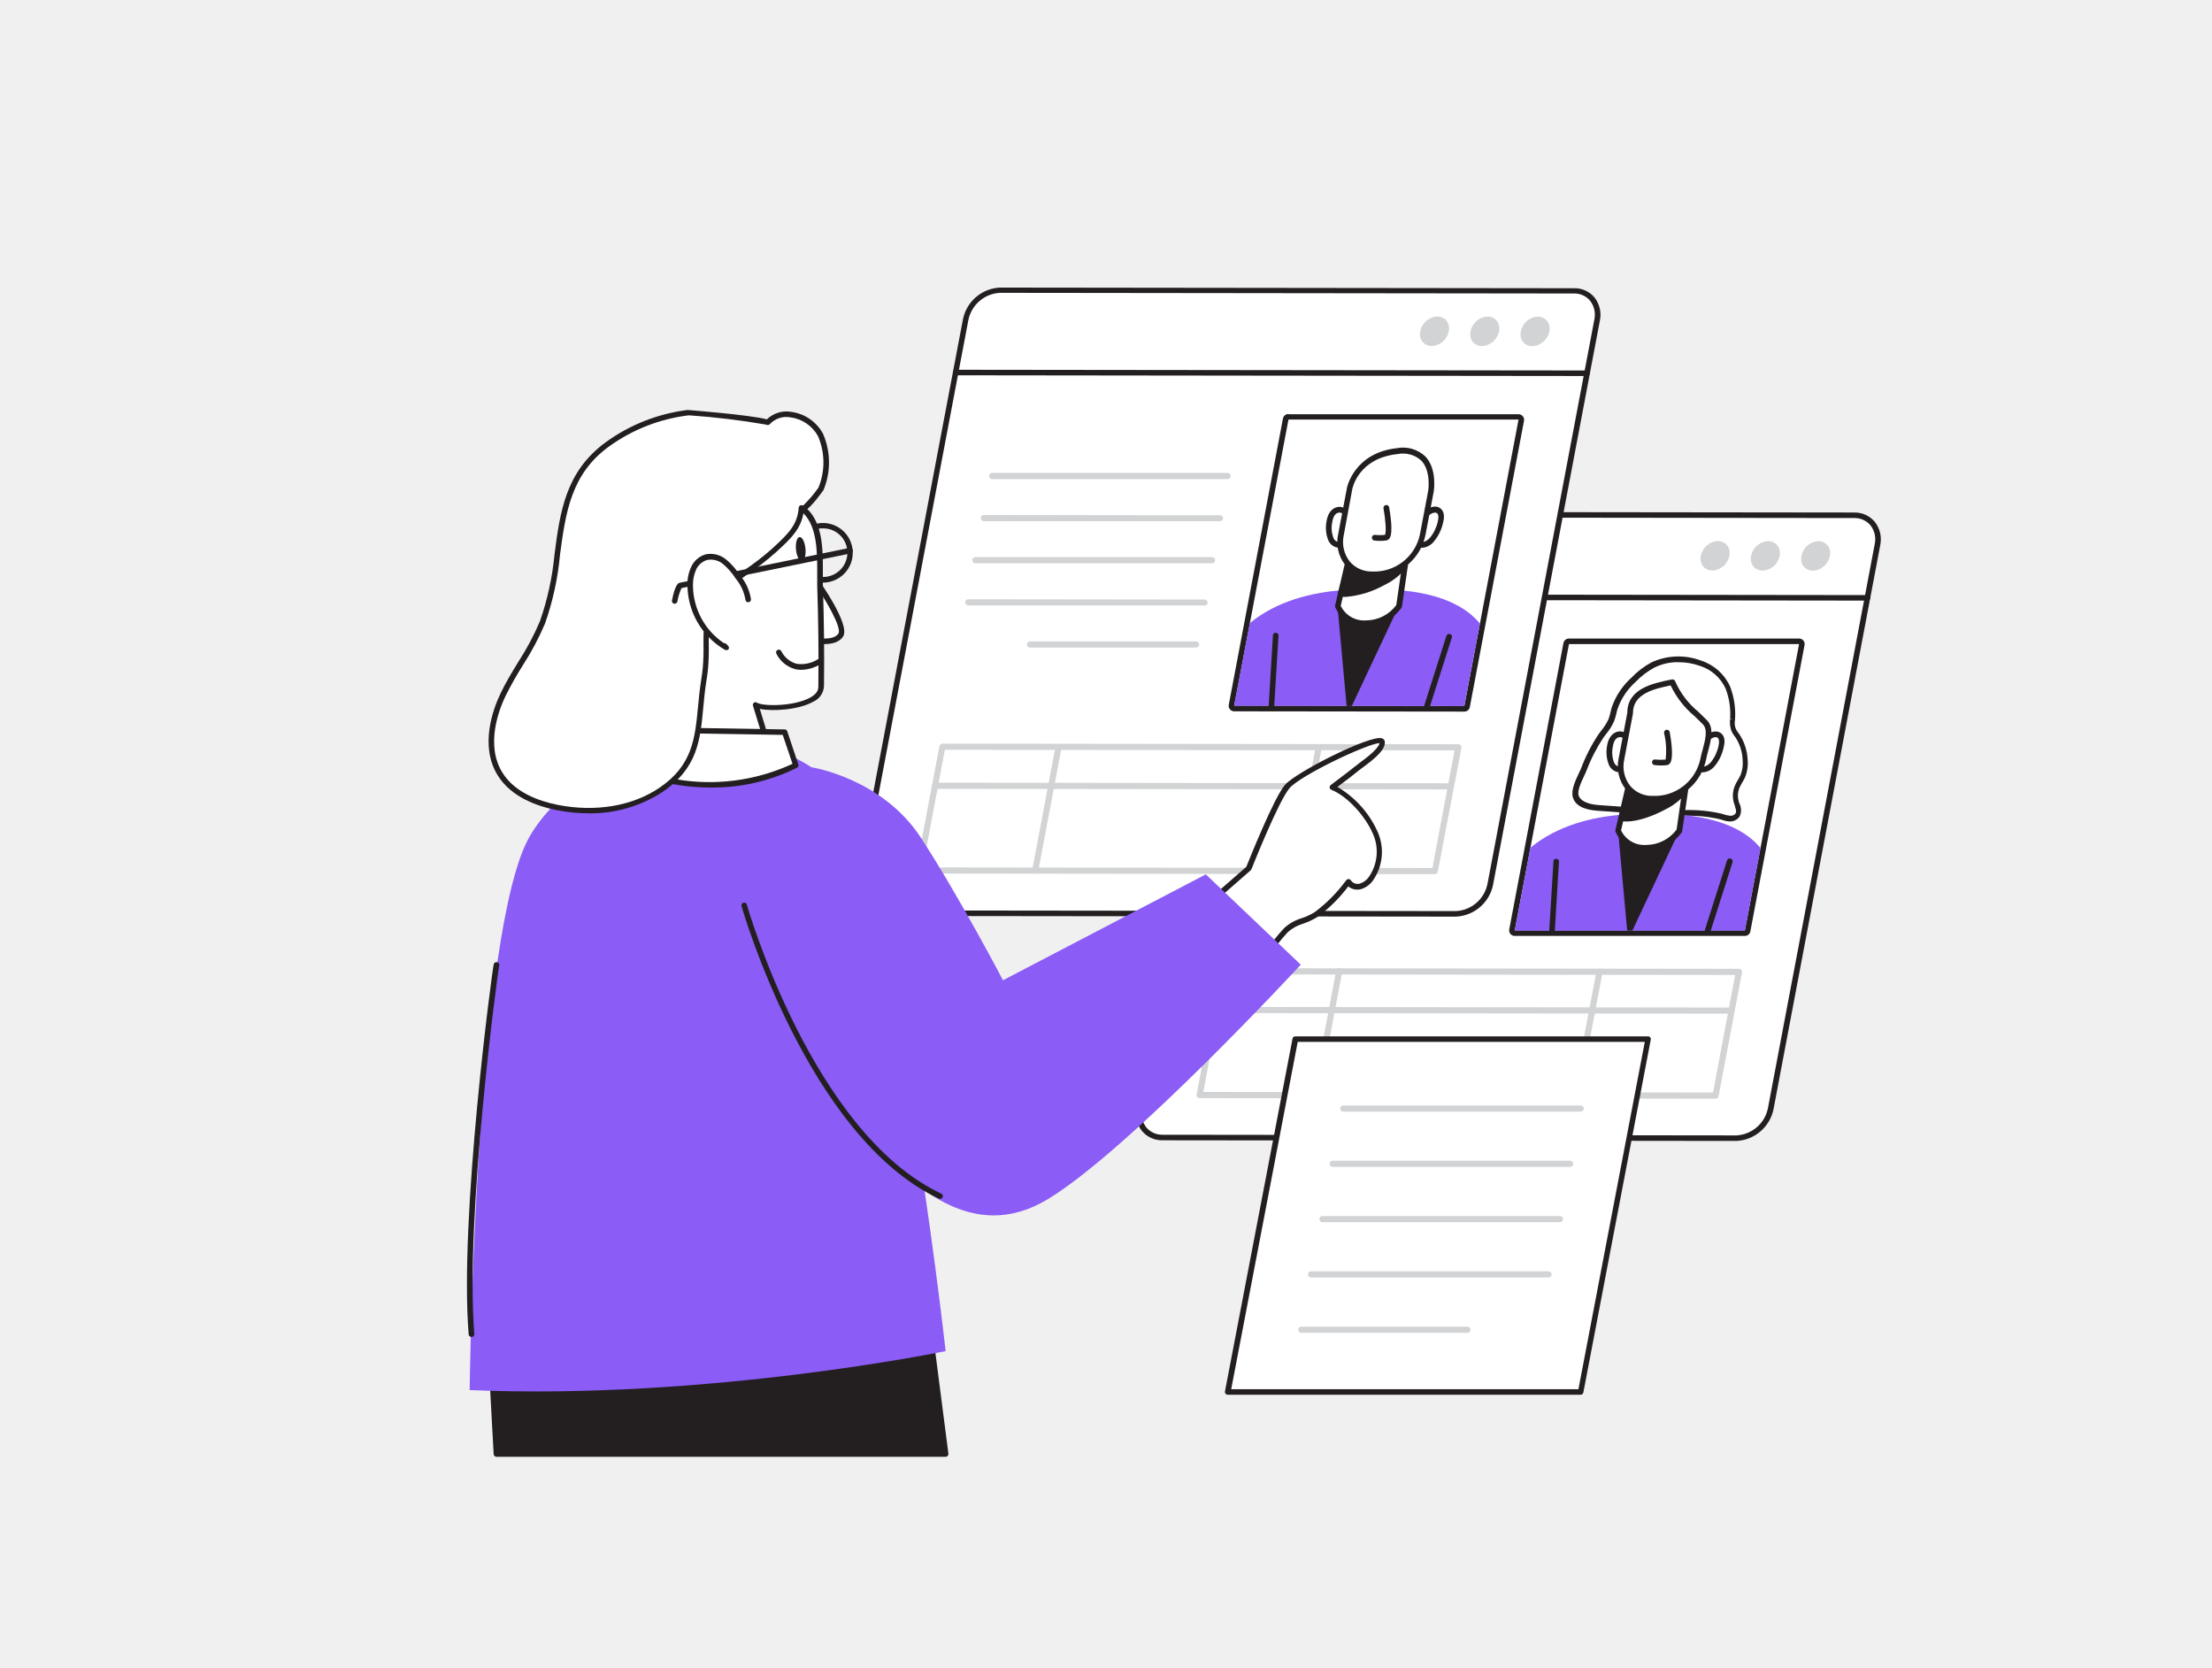
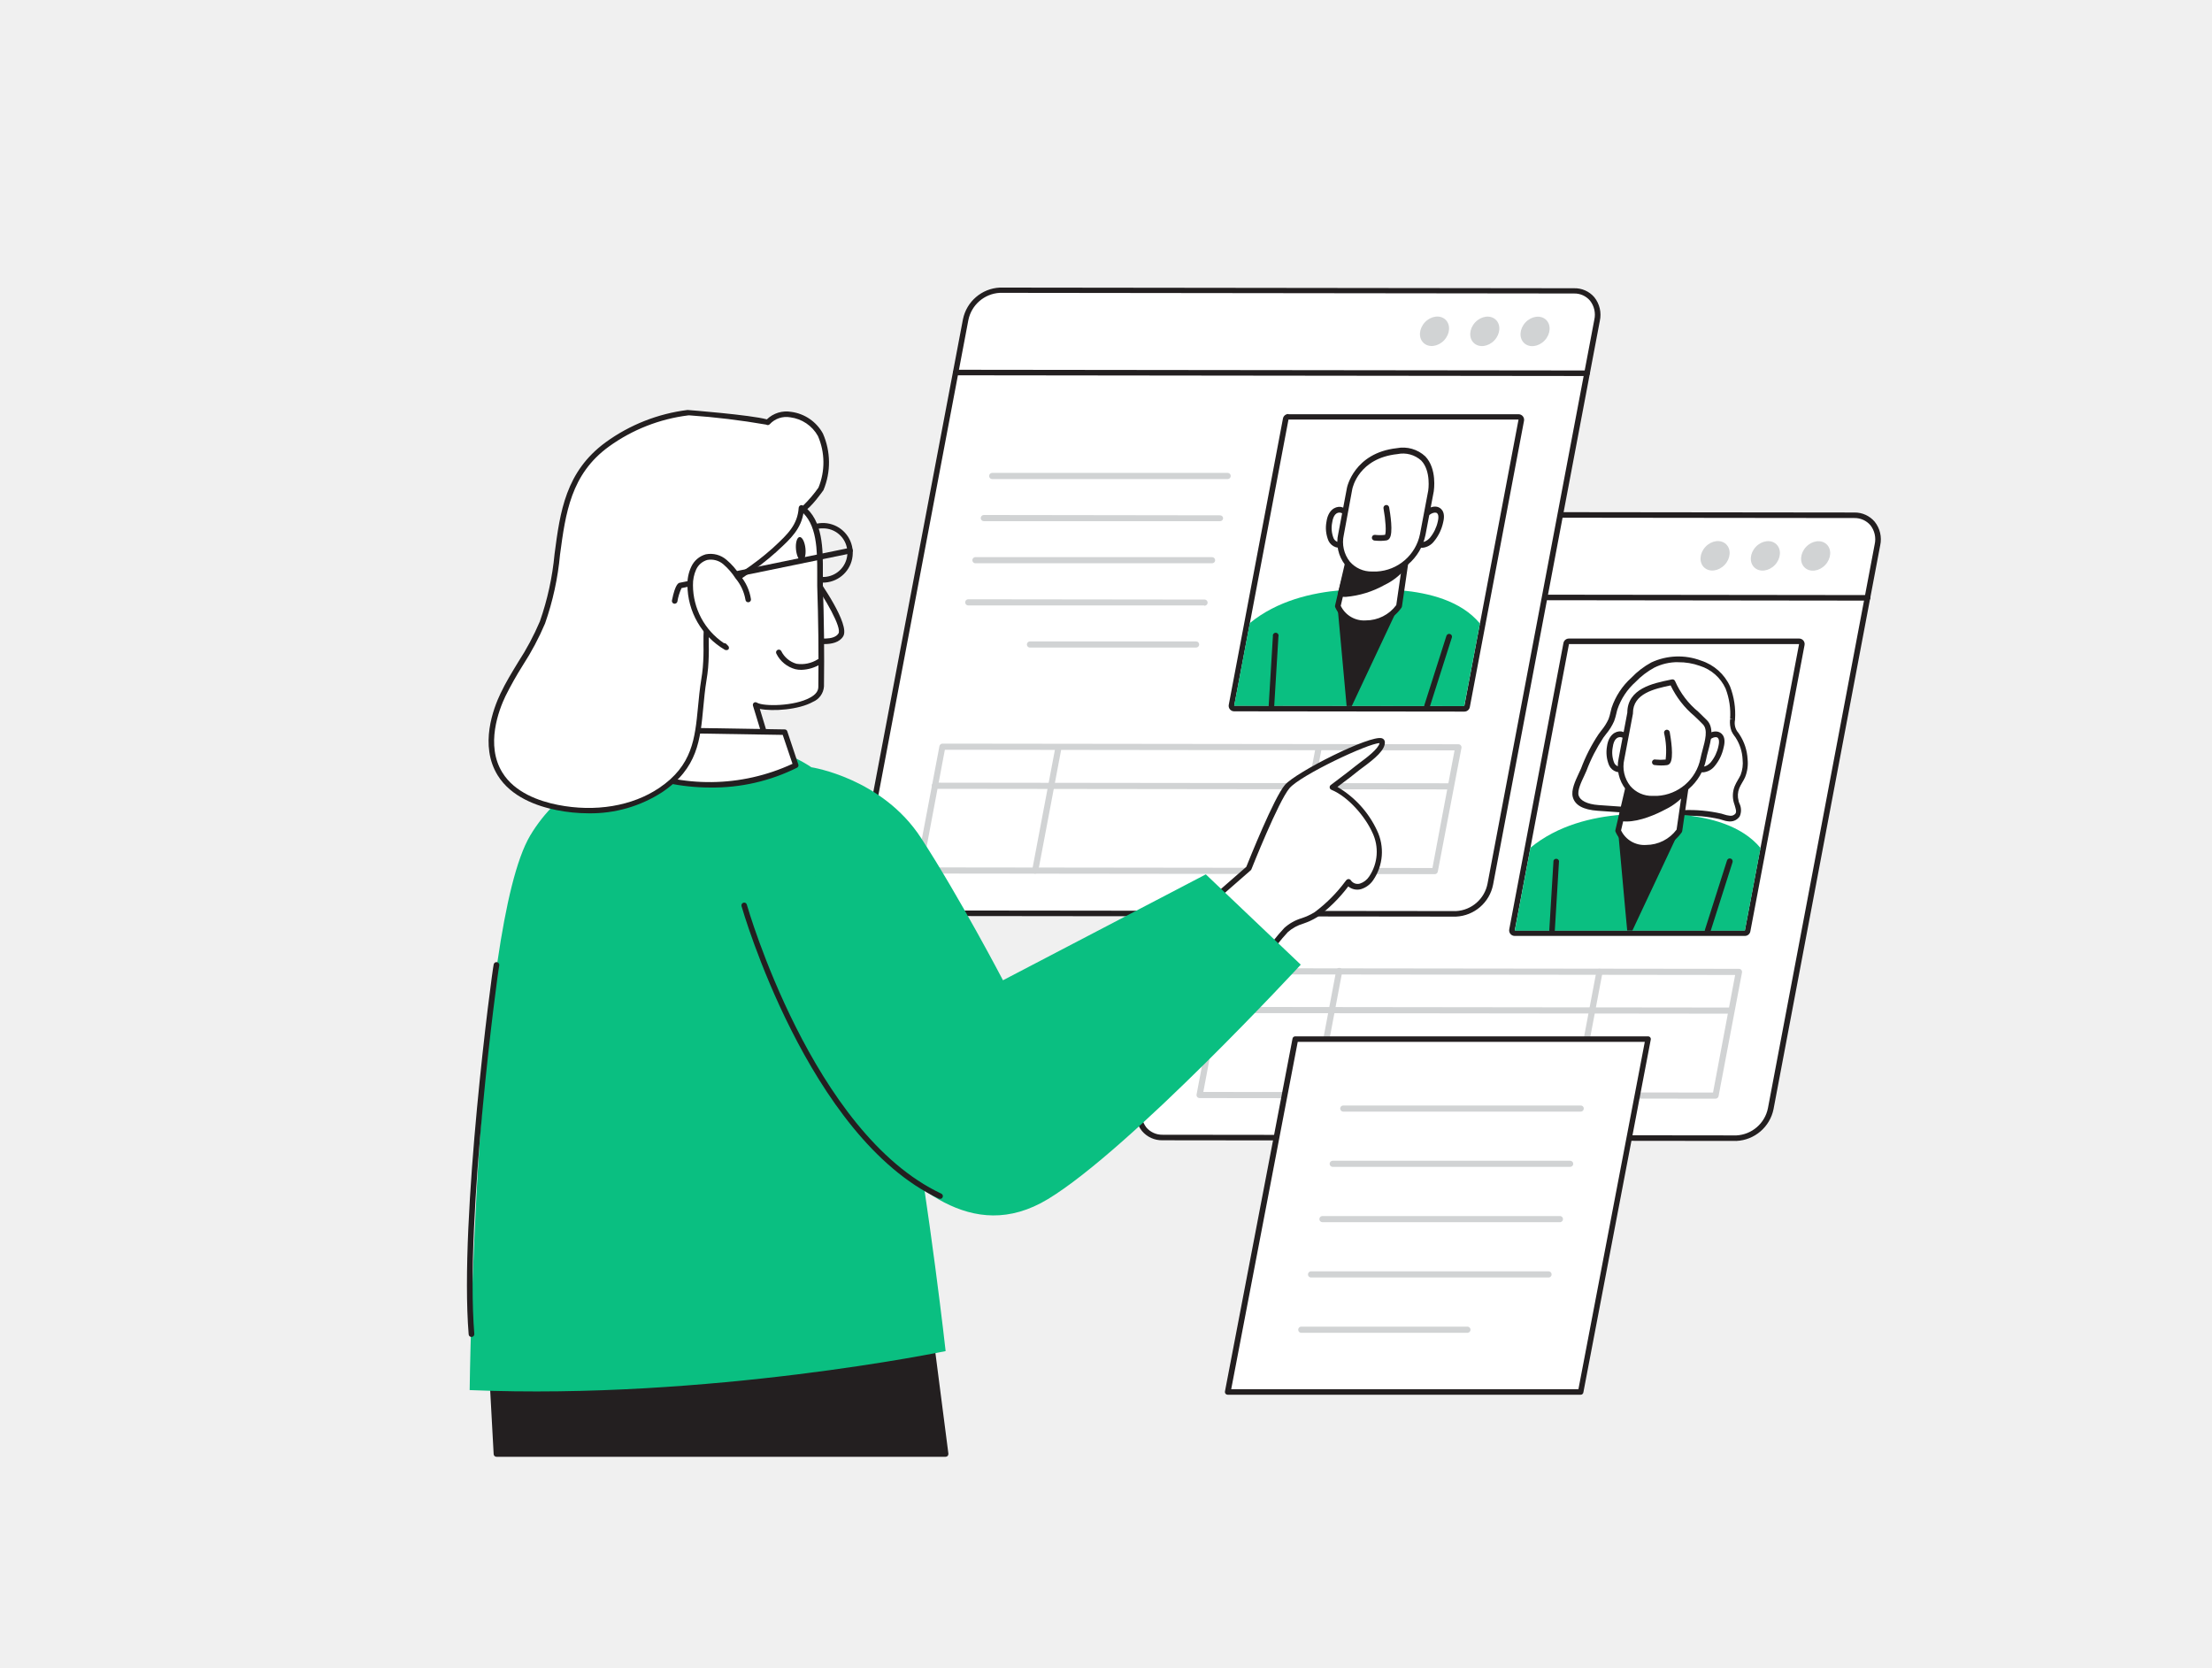
<svg xmlns="http://www.w3.org/2000/svg" viewBox="0 0 400 300" width="406" height="306" class="illustration styles_illustrationTablet__1DWOa">
  <g id="_472_profiling_flatline" data-name="#472_profiling_flatline">
    <path d="M210.22,204.94l103.81.12a6.66,6.66,0,0,0,6.19-5.34L339.53,97.78a4.25,4.25,0,0,0-4.17-5.35l-103.81-.12a6.66,6.66,0,0,0-6.19,5.34L206.05,199.59A4.25,4.25,0,0,0,210.22,204.94Z" fill="#fff" />
    <path d="M314,205.56h0l-103.81-.12h0a4.7,4.7,0,0,1-3.68-1.67,5.06,5.06,0,0,1-1-4.27L224.87,97.55a7.19,7.19,0,0,1,6.68-5.74h0l103.81.12A4.72,4.72,0,0,1,339,93.59a5.09,5.09,0,0,1,1,4.28L320.71,199.82A7.19,7.19,0,0,1,314,205.56Zm-103.81-1.12,103.81.12h0a6.14,6.14,0,0,0,5.7-4.93L339,97.69a4.11,4.11,0,0,0-.77-3.46,3.75,3.75,0,0,0-2.91-1.3l-103.81-.12h0a6.14,6.14,0,0,0-5.7,4.93L206.54,199.68a4.12,4.12,0,0,0,.77,3.46A3.75,3.75,0,0,0,210.22,204.44Z" fill="#231f20" />
    <path d="M337.72,107.86h0l-114.17-.14a.5.5,0,0,1-.5-.5.51.51,0,0,1,.5-.5h0l114.18.14a.5.5,0,0,1,.5.5A.51.51,0,0,1,337.72,107.86Z" fill="#231f20" />
    <ellipse cx="328.32" cy="99.77" rx="2.89" ry="2.38" transform="translate(30.52 270.25) rotate(-46.69)" fill="#d1d3d4" />
    <ellipse cx="319.23" cy="99.76" rx="2.89" ry="2.38" transform="translate(27.67 263.63) rotate(-46.69)" fill="#d1d3d4" />
    <ellipse cx="310.14" cy="99.75" rx="2.89" ry="2.38" transform="translate(24.82 257.01) rotate(-46.69)" fill="#d1d3d4" />
    <polygon points="283.73 115.72 273.92 167.49 315.52 167.54 325.33 115.77 283.73 115.72" fill="#fff" />
    <path d="M283.72,115.72l41.61,0-9.8,51.77-41.61,0,9.8-51.77m0-1a1,1,0,0,0-1,.81l-9.8,51.77a1,1,0,0,0,1,1.19l41.6,0h0a1,1,0,0,0,1-.82l9.8-51.77a1,1,0,0,0-.21-.82,1,1,0,0,0-.77-.36l-41.6,0Z" fill="#231f20" />
    <path d="M313.31,129.3a4.61,4.61,0,0,0,.2,2,6.17,6.17,0,0,0,.68,1.06,8.53,8.53,0,0,1,1.38,4.22,6.35,6.35,0,0,1-.4,3c-.3.7-.78,1.32-1.06,2a4.07,4.07,0,0,0-.15,2.6c.23.81.69,1.69.27,2.41a1.6,1.6,0,0,1-1.49.67,7.55,7.55,0,0,1-1.67-.41c-3.05-.88-6.89-.46-10.09-.68l-12-.84c-1.63-.12-3.65-.53-4.08-2.11-.36-1.33.94-3.55,1.46-4.8a29.44,29.44,0,0,1,3.13-6.12,13.93,13.93,0,0,0,1.87-2.86,21.12,21.12,0,0,0,.57-2.07,12.51,12.51,0,0,1,3.45-5.24,14.66,14.66,0,0,1,3.47-2.65c4.35-2.26,11.58-.73,13.56,4.08A13.46,13.46,0,0,1,313.31,129.3Z" fill="#fff" />
    <path d="M312.84,147.79h-.13a5.45,5.45,0,0,1-1.41-.31l-.37-.11a25.17,25.17,0,0,0-6.61-.59c-1.19,0-2.3,0-3.38-.08l-12-.84c-2.65-.18-4.13-1-4.53-2.48-.34-1.24.45-2.92,1.08-4.27.15-.32.29-.61.4-.86a30,30,0,0,1,3.18-6.23c.16-.23.33-.45.5-.67a9.14,9.14,0,0,0,1.31-2.08,8.83,8.83,0,0,0,.35-1.23c.06-.27.13-.53.2-.8a12.81,12.81,0,0,1,3.59-5.45,14.71,14.71,0,0,1,3.59-2.75,11.6,11.6,0,0,1,9-.33,8.66,8.66,0,0,1,5.24,4.67,13.93,13.93,0,0,1,.9,5.95h0v.09a2.7,2.7,0,0,0,.61,2.36l.18.26a9,9,0,0,1,1.48,4.48,6.83,6.83,0,0,1-.45,3.27,9,9,0,0,1-.54,1,8.53,8.53,0,0,0-.52,1,3.57,3.57,0,0,0-.12,2.26c0,.16.1.32.15.48a2.75,2.75,0,0,1,.06,2.33A2.06,2.06,0,0,1,312.84,147.79Zm-9.4-28.8a9.42,9.42,0,0,0-4.31,1,13.83,13.83,0,0,0-3.35,2.56,11.68,11.68,0,0,0-3.31,5c-.08.25-.13.5-.19.75a10.55,10.55,0,0,1-.4,1.37,9.65,9.65,0,0,1-1.45,2.32l-.49.65a29.91,29.91,0,0,0-3.06,6c-.11.27-.26.57-.41.91-.54,1.13-1.27,2.69-1,3.56s1.49,1.57,3.61,1.72l12,.84c1.05.07,2.15.08,3.31.08a26,26,0,0,1,6.9.63l.39.12a5.07,5.07,0,0,0,1.16.26,1.09,1.09,0,0,0,1-.41c.22-.37,0-.91-.15-1.48-.06-.18-.12-.36-.17-.53a4.6,4.6,0,0,1,.17-2.93,8.58,8.58,0,0,1,.58-1.13c.18-.31.35-.6.49-.9a6,6,0,0,0,.36-2.79,8,8,0,0,0-1.29-4l-.18-.24a4.59,4.59,0,0,1-.55-.91,4.8,4.8,0,0,1-.25-2.1l.52-.07-.51,0a12.84,12.84,0,0,0-.82-5.51,7.63,7.63,0,0,0-4.65-4.1A11.26,11.26,0,0,0,303.44,119Z" fill="#231f20" />
-     <path d="M276.75,152.54l-2.83,15,41.61,0,2.83-14.95c-3.43-4.11-9.19-5.53-14.26-6-2-.18-3.8-.23-5.37-.23h-.37c-1.47,0-3.17,0-5,.21h-.09C288,147,281.73,148.44,276.75,152.54Z" fill="#8b5cf6" />
+     <path d="M276.75,152.54l-2.83,15,41.61,0,2.83-14.95c-3.43-4.11-9.19-5.53-14.26-6-2-.18-3.8-.23-5.37-.23h-.37c-1.47,0-3.17,0-5,.21h-.09C288,147,281.73,148.44,276.75,152.54Z" fill="#0abf81" />
    <path d="M292.6,149.44h0l1.27,14,.38,4.08h.94l1.92-4.09,6.55-13.92,0,0h0C301.18,148.64,295.41,148.64,292.6,149.44Z" fill="#231f20" />
    <path d="M303.68,149.46a7.39,7.39,0,0,1-6,3.1,5.14,5.14,0,0,1-5.08-3.11l2.84-12.19,10,0Z" fill="#fff" />
    <path d="M297.69,153.07h0a5.69,5.69,0,0,1-5.57-3.46.45.45,0,0,1,0-.28l2.84-12.18a.52.52,0,0,1,.5-.4h10a.5.5,0,0,1,.39.18.5.5,0,0,1,.12.41l-1.77,12.19a.48.48,0,0,1-.07.2A7.87,7.87,0,0,1,297.69,153.07Zm-4.55-3.66a4.67,4.67,0,0,0,4.54,2.63h0a6.89,6.89,0,0,0,5.5-2.77l1.66-11.48h-9Zm10.54.05h0Z" fill="#231f20" />
    <path d="M304.46,142.49a10.92,10.92,0,0,1-3.54,2.73c-2.19,1.13-5.4,2.39-7.73,2l1.37-5.15a22.27,22.27,0,0,0,5.3,0,16.37,16.37,0,0,0,4.75-.91C304.88,141.1,304.86,142,304.46,142.49Z" fill="#231f20" />
    <path d="M294.09,147.8a6.27,6.27,0,0,1-1-.08.49.49,0,0,1-.34-.22.47.47,0,0,1-.06-.4l1.37-5.15a.49.49,0,0,1,.55-.36,21,21,0,0,0,5.18,0,16,16,0,0,0,4.62-.87.59.59,0,0,1,.7.2,1.81,1.81,0,0,1-.28,1.85,11.2,11.2,0,0,1-3.7,2.86C299.51,146.5,296.58,147.8,294.09,147.8Zm-.27-1c2.41.09,5.56-1.35,6.87-2a10.08,10.08,0,0,0,3.38-2.59h0a1.4,1.4,0,0,0,.15-.3,18.72,18.72,0,0,1-4.33.74,22.84,22.84,0,0,1-5,0Z" fill="#231f20" />
    <path d="M308.79,168.05l-.16,0a.51.51,0,0,1-.33-.65l4-12.56a.52.52,0,0,1,1,.32l-4,12.56A.51.51,0,0,1,308.79,168.05Z" fill="#231f20" />
    <path d="M280.65,168h0a.52.52,0,0,1-.49-.54l.76-12.57a.52.52,0,0,1,1,.06l-.76,12.57A.51.51,0,0,1,280.65,168Z" fill="#231f20" />
    <path d="M294.67,134.46c.21-2.86-3.09-3.57-3.55-.2a5.56,5.56,0,0,0,.31,3.17,1.53,1.53,0,0,0,2.16.74" fill="#fff" />
    <path d="M292.85,138.89a1.7,1.7,0,0,1-.55-.08,2.16,2.16,0,0,1-1.32-1.15,6.1,6.1,0,0,1-.38-3.47c.28-2,1.49-2.79,2.57-2.68a2.56,2.56,0,0,1,2,3,.52.52,0,0,1-1-.08c.08-1.15-.49-1.82-1.1-1.88s-1.24.37-1.43,1.79a5,5,0,0,0,.26,2.86,1.22,1.22,0,0,0,.7.63.92.92,0,0,0,.75-.1.53.53,0,0,1,.71.2.52.52,0,0,1-.21.7A2,2,0,0,1,292.85,138.89Z" fill="#231f20" />
    <path d="M307.61,134.48c.87-2.86,4.44-3.56,3.63-.19a7.38,7.38,0,0,1-1.51,3.16c-.75.82-1.77,1.21-2.45.74" fill="#fff" />
    <path d="M308,138.91a1.66,1.66,0,0,1-1-.3.51.51,0,1,1,.59-.84c.41.28,1.17,0,1.77-.67a6.85,6.85,0,0,0,1.39-2.93c.08-.34.29-1.43-.31-1.6s-1.87.56-2.33,2.06a.51.51,0,1,1-1-.31c.62-2,2.38-3.07,3.58-2.74.38.1,1.58.61,1,2.83a7.74,7.74,0,0,1-1.63,3.38A3,3,0,0,1,308,138.91Z" fill="#231f20" />
    <path d="M294.77,128.18l-1.57,8.29c-.75,4,1.77,7.2,5.63,7.21h.81a9,9,0,0,0,8.36-7.19c.38-2,1.76-5.12.3-6.62-2.33-2.4-4.59-4-5.88-7.25C299.46,123.24,294.77,124.06,294.77,128.18Z" fill="#fff" />
    <path d="M299.65,144.19h-.82A6.12,6.12,0,0,1,294,142a6.69,6.69,0,0,1-1.29-5.64l1.56-8.23c0-4.36,4.66-5.32,7.73-5.95l.33-.07a.51.51,0,0,1,.58.31,14.92,14.92,0,0,0,4.21,5.55c.51.49,1,1,1.56,1.53,1.34,1.37.7,3.72.19,5.61-.14.52-.27,1-.35,1.46A9.53,9.53,0,0,1,299.65,144.19Zm2.46-21c-2.91.61-6.82,1.46-6.82,5a.31.31,0,0,1,0,.1l-1.57,8.28a5.68,5.68,0,0,0,1.07,4.79,5.11,5.11,0,0,0,4.05,1.81h.82a8.45,8.45,0,0,0,7.84-6.77c.09-.46.23-1,.38-1.54.46-1.72,1-3.67.06-4.62-.52-.54-1-1-1.53-1.5A16.51,16.51,0,0,1,302.11,123.21Zm-7.34,5h0Z" fill="#231f20" />
    <path d="M300.37,137.67a9.36,9.36,0,0,1-1.11-.07.51.51,0,1,1,.13-1,8.91,8.91,0,0,0,1.81,0,13.79,13.79,0,0,0-.28-4.79.52.52,0,0,1,.42-.6.53.53,0,0,1,.6.42c.19,1.07.78,4.65.06,5.63a.82.82,0,0,1-.58.35A7.92,7.92,0,0,1,300.37,137.67Z" fill="#231f20" />
    <path d="M272.81,126.48h0l-42.72,0a.56.56,0,1,1,0-1.11h0l42.72.05a.56.56,0,0,1,0,1.11Z" fill="#d1d3d4" />
    <path d="M271.36,134.1h0l-42.71,0a.56.56,0,1,1,0-1.11h0l42.72.05a.56.56,0,0,1,0,1.11Z" fill="#d1d3d4" />
    <path d="M269.92,141.72h0l-42.72-.05a.56.56,0,0,1-.55-.56.55.55,0,0,1,.55-.55h0l42.72.05a.56.56,0,1,1,0,1.11Z" fill="#d1d3d4" />
    <path d="M268.48,149.34h0l-42.72-.06a.54.54,0,0,1-.55-.55.55.55,0,0,1,.55-.56h0l42.72.05a.56.56,0,0,1,.56.56A.57.57,0,0,1,268.48,149.34Z" fill="#d1d3d4" />
    <path d="M267,157h0l-30.12,0a.56.56,0,0,1,0-1.11h0l30.12,0a.56.56,0,0,1,0,1.11Z" fill="#d1d3d4" />
    <path d="M310.23,197.92h0l-93.3-.11a.54.54,0,0,1-.43-.2.55.55,0,0,1-.12-.46l4.24-22.37a.56.56,0,0,1,.54-.45h0l93.3.11a.55.55,0,0,1,.43.2.58.58,0,0,1,.12.46l-4.24,22.37A.56.56,0,0,1,310.23,197.92ZM217.6,196.7l92.17.11,4-21.26-92.18-.11Z" fill="#d1d3d4" />
    <path d="M312.79,182.55h0l-93-.11a.56.56,0,1,1,0-1.11h0l93,.11a.56.56,0,0,1,0,1.11Z" fill="#d1d3d4" />
    <path d="M285,197.89h-.1a.56.56,0,0,1-.44-.65l4.23-22.37a.56.56,0,0,1,.65-.44.57.57,0,0,1,.45.65l-4.24,22.37A.56.56,0,0,1,285,197.89Z" fill="#d1d3d4" />
    <path d="M237.93,197.83h-.1a.56.56,0,0,1-.45-.65l4.24-22.38a.56.56,0,1,1,1.09.21l-4.23,22.37A.56.56,0,0,1,237.93,197.83Z" fill="#d1d3d4" />
    <path d="M159.48,164.33l103.81.12a6.64,6.64,0,0,0,6.19-5.33L288.79,57.18c.56-3-1.31-5.35-4.17-5.35l-103.81-.12A6.64,6.64,0,0,0,174.62,57L155.31,159C154.75,161.93,156.62,164.33,159.48,164.33Z" fill="#fff" />
    <path d="M263.29,165h0l-103.81-.12a4.67,4.67,0,0,1-3.68-1.66,5.08,5.08,0,0,1-1-4.28L174.13,57a7.17,7.17,0,0,1,6.68-5.74h0l103.81.12A4.66,4.66,0,0,1,288.3,53a5.09,5.09,0,0,1,1,4.28L270,159.21A7.17,7.17,0,0,1,263.29,165Zm-103.81-1.12,103.81.12h0A6.13,6.13,0,0,0,269,159L288.3,57.08a4.1,4.1,0,0,0-.77-3.45,3.67,3.67,0,0,0-2.91-1.3l-103.81-.12h0a6.15,6.15,0,0,0-5.7,4.93L155.8,159.08a4.13,4.13,0,0,0,.77,3.45A3.68,3.68,0,0,0,159.48,163.83Z" fill="#231f20" />
    <path d="M287,67.25h0l-114.17-.13a.5.5,0,0,1-.5-.5.5.5,0,0,1,.5-.5h0L287,66.25a.51.51,0,0,1,.5.5A.5.5,0,0,1,287,67.25Z" fill="#231f20" />
    <ellipse cx="277.58" cy="59.17" rx="2.89" ry="2.38" transform="translate(44.13 220.58) rotate(-46.69)" fill="#d1d3d4" />
    <ellipse cx="268.49" cy="59.16" rx="2.89" ry="2.38" transform="translate(41.28 213.96) rotate(-46.69)" fill="#d1d3d4" />
    <ellipse cx="259.4" cy="59.15" rx="2.89" ry="2.38" transform="translate(38.43 207.34) rotate(-46.69)" fill="#d1d3d4" />
    <polygon points="232.99 75.12 223.18 126.89 264.79 126.93 274.59 75.17 232.99 75.12" fill="#fff" />
    <path d="M233,75.12l41.6,0-9.8,51.77-41.61-.05L233,75.12m0-1a1,1,0,0,0-1,.81l-9.8,51.77a1,1,0,0,0,.21.82,1,1,0,0,0,.77.36l41.61.05h0a1,1,0,0,0,1-.81l9.8-51.77a1,1,0,0,0-.21-.82,1,1,0,0,0-.77-.37l-41.6,0Z" fill="#231f20" />
-     <path d="M226,111.93l-2.83,14.95,41.61.05L267.62,112c-3.43-4.12-9.19-5.53-14.26-6-2-.18-3.8-.23-5.37-.23h-.37c-1.47,0-3.17,0-5,.21h-.09C237.28,106.43,231,107.84,226,111.93Z" fill="#8b5cf6" />
+     <path d="M226,111.93l-2.83,14.95,41.61.05L267.62,112c-3.43-4.12-9.19-5.53-14.26-6-2-.18-3.8-.23-5.37-.23h-.37c-1.47,0-3.17,0-5,.21h-.09C237.28,106.43,231,107.84,226,111.93Z" fill="#0abf81" />
    <path d="M241.86,108.84h0l1.28,14,.37,4.08h.94l1.92-4.09,6.55-13.92,0,0h0A25.55,25.55,0,0,0,241.86,108.84Z" fill="#231f20" />
    <path d="M252.94,108.86a7.37,7.37,0,0,1-6,3.09,5.13,5.13,0,0,1-5.08-3.11l2.85-12.18h10Z" fill="#fff" />
    <path d="M247,112.47h0a5.72,5.72,0,0,1-5.57-3.46.53.53,0,0,1,0-.28l2.84-12.19a.53.53,0,0,1,.51-.4h0l10,0a.52.52,0,0,1,.39.17.54.54,0,0,1,.12.42l-1.77,12.18a.48.48,0,0,1-.07.2A7.84,7.84,0,0,1,247,112.47Zm-4.55-3.67a4.67,4.67,0,0,0,4.54,2.64h0a6.83,6.83,0,0,0,5.5-2.77l1.67-11.48h-9Zm10.54.06h0Z" fill="#231f20" />
    <path d="M253.72,101.89a10.76,10.76,0,0,1-3.54,2.72c-2.19,1.13-5.4,2.4-7.73,2l1.37-5.16a21.74,21.74,0,0,0,5.3,0,16.37,16.37,0,0,0,4.75-.91C254.14,100.5,254.13,101.39,253.72,101.89Z" fill="#231f20" />
    <path d="M243.35,107.19a6.37,6.37,0,0,1-1-.07.53.53,0,0,1-.34-.22.52.52,0,0,1-.06-.4l1.37-5.15a.5.5,0,0,1,.56-.37,21.41,21.41,0,0,0,5.18,0,16.35,16.35,0,0,0,4.61-.87.58.58,0,0,1,.7.19,1.83,1.83,0,0,1-.28,1.86,11.1,11.1,0,0,1-3.7,2.86A17.41,17.41,0,0,1,243.35,107.19Zm-.27-1c2.41.11,5.57-1.35,6.88-2a10.16,10.16,0,0,0,3.37-2.59h0a.8.8,0,0,0,.15-.29,19.23,19.23,0,0,1-4.33.73,23.56,23.56,0,0,1-5,0Z" fill="#231f20" />
    <path d="M258.05,127.44l-.15,0a.51.51,0,0,1-.34-.65l4-12.56a.51.51,0,0,1,.65-.33.5.5,0,0,1,.33.64l-4,12.56A.51.51,0,0,1,258.05,127.44Z" fill="#231f20" />
    <path d="M229.91,127.41h0a.52.52,0,0,1-.49-.55l.76-12.56a.52.52,0,1,1,1,.06l-.76,12.56A.51.51,0,0,1,229.91,127.41Z" fill="#231f20" />
    <path d="M243.94,93.86c.21-2.86-3.09-3.57-3.56-.2a5.52,5.52,0,0,0,.31,3.16,1.54,1.54,0,0,0,2.17.75" fill="#fff" />
    <path d="M242.11,98.29a2,2,0,0,1-.55-.08,2.25,2.25,0,0,1-1.32-1.15,6,6,0,0,1-.37-3.47c.28-2,1.48-2.79,2.56-2.68a2.56,2.56,0,0,1,2,3,.52.52,0,1,1-1-.07c.09-1.15-.49-1.82-1.1-1.89s-1.23.38-1.43,1.8a5,5,0,0,0,.26,2.85,1.24,1.24,0,0,0,.7.64,1,1,0,0,0,.76-.1.51.51,0,0,1,.7.2.52.52,0,0,1-.2.7A2.09,2.09,0,0,1,242.11,98.29Z" fill="#231f20" />
    <path d="M256.87,93.87c.88-2.86,4.44-3.56,3.63-.19A7.16,7.16,0,0,1,259,96.84c-.74.83-1.77,1.22-2.44.75" fill="#fff" />
    <path d="M257.22,98.31a1.68,1.68,0,0,1-1-.3.52.52,0,1,1,.59-.85c.41.29,1.17,0,1.77-.66A7,7,0,0,0,260,93.56c.08-.33.3-1.43-.31-1.59s-1.87.56-2.32,2a.52.52,0,1,1-1-.3c.62-2,2.38-3.08,3.59-2.75.37.11,1.57.62,1,2.83a8,8,0,0,1-1.64,3.39A3,3,0,0,1,257.22,98.31Z" fill="#231f20" />
    <path d="M244,87.58l-1.57,8.28c-.76,4,1.76,7.21,5.62,7.21h.82a9,9,0,0,0,8.35-7.19L258.75,88s1.31-8-6.14-7.2S244,87.58,244,87.58Z" fill="#fff" />
    <path d="M248.91,103.59h-.82a6.15,6.15,0,0,1-4.84-2.18A6.69,6.69,0,0,1,242,95.77l1.57-8.29c0-.06,1.28-6.32,9-7.18a5.91,5.91,0,0,1,5.18,1.49c2.15,2.27,1.54,6.15,1.52,6.32L257.77,96A9.53,9.53,0,0,1,248.91,103.59Zm-4.37-15.91L243,96a5.74,5.74,0,0,0,1.07,4.79,5.17,5.17,0,0,0,4.05,1.81h.82a8.44,8.44,0,0,0,7.84-6.77l1.49-7.86s.55-3.53-1.26-5.43a4.92,4.92,0,0,0-4.31-1.17C245.71,82.1,244.59,87.44,244.54,87.68Z" fill="#231f20" />
    <path d="M249.63,97.06a10.9,10.9,0,0,1-1.11-.06.52.52,0,0,1-.44-.58.52.52,0,0,1,.57-.45,7.84,7.84,0,0,0,1.81,0c.24-.48.11-2.65-.28-4.79a.52.52,0,0,1,.42-.6.51.51,0,0,1,.6.41c.19,1.08.78,4.66.06,5.63a.84.84,0,0,1-.58.36A7.83,7.83,0,0,1,249.63,97.06Z" fill="#231f20" />
    <path d="M222.07,85.88h0l-42.72,0a.56.56,0,0,1,0-1.11h0l42.72,0a.56.56,0,0,1,0,1.11Z" fill="#d1d3d4" />
    <path d="M220.63,93.5h0l-42.72,0a.56.56,0,0,1,0-1.12h0l42.72.06a.55.55,0,0,1,.55.55A.56.56,0,0,1,220.63,93.5Z" fill="#d1d3d4" />
    <path d="M219.18,101.11h0l-42.71,0a.56.56,0,1,1,0-1.11h0l42.71,0a.56.56,0,0,1,.56.56A.55.55,0,0,1,219.18,101.11Z" fill="#d1d3d4" />
    <path d="M217.74,108.73h0l-42.72,0a.56.56,0,0,1,0-1.11h0l42.72.05a.56.56,0,1,1,0,1.11Z" fill="#d1d3d4" />
    <path d="M216.3,116.35h0l-30.12,0a.56.56,0,0,1,0-1.11h0l30.12,0a.55.55,0,0,1,.55.55A.56.56,0,0,1,216.3,116.35Z" fill="#d1d3d4" />
    <path d="M259.49,157.32h0l-93.3-.11a.57.57,0,0,1-.55-.66l4.24-22.37a.56.56,0,0,1,.55-.46h0l93.3.11a.56.56,0,0,1,.43.21.52.52,0,0,1,.12.45L260,156.86A.56.56,0,0,1,259.49,157.32Zm-92.63-1.22,92.17.11,4-21.27-92.17-.11Z" fill="#d1d3d4" />
    <path d="M262.05,142h0l-93-.11a.56.56,0,0,1-.56-.56.55.55,0,0,1,.56-.55h0l93,.11a.56.56,0,0,1,0,1.11Z" fill="#d1d3d4" />
    <path d="M234.23,157.29h-.1a.56.56,0,0,1-.44-.65l4.24-22.37a.55.55,0,0,1,.64-.45.56.56,0,0,1,.45.65l-4.24,22.37A.56.56,0,0,1,234.23,157.29Z" fill="#d1d3d4" />
    <path d="M187.19,157.23h-.1a.56.56,0,0,1-.44-.65l4.23-22.37a.56.56,0,0,1,1.09.21l-4.23,22.37A.56.56,0,0,1,187.19,157.23Z" fill="#d1d3d4" />
    <path d="M89.77,262.17,88.07,231l77.12-14.12c.09.83,3.41,26.63,5.81,45.27Z" fill="#231f20" />
    <path d="M171,262.67H89.77a.5.5,0,0,1-.5-.47l-1.7-31.15a.51.51,0,0,1,.41-.52l77.12-14.12a.5.5,0,0,1,.39.1.5.5,0,0,1,.2.34c.09.89,4.09,32,5.81,45.26a.55.55,0,0,1-.12.39A.52.52,0,0,1,171,262.67Zm-80.76-1h80.2c-2-15.46-5.18-40.19-5.68-44.18L88.59,231.43Z" fill="#231f20" />
    <path d="M212.17,168.15l13.62-11.88s5-12.44,7-14.81,17-9.7,17.17-8.06-3.41,3.86-4.41,4.68c-1.51,1.23-3.08,2.37-4.63,3.54,3.14,1.3,6.28,4.89,7.67,8a8.53,8.53,0,0,1-.63,8.48,3.66,3.66,0,0,1-1.95,1.45,2,2,0,0,1-2.17-.8l-.2.25a27.16,27.16,0,0,1-5.67,5.66c-1.76,1.18-3.95,1.31-5.39,2.77-2.1,2.11-3.76,5-5.56,7.34L217,188Z" fill="#fff" />
    <path d="M217,188.48h-.1a.52.52,0,0,1-.39-.38l-4.78-19.82a.5.5,0,0,1,.15-.5L225.37,156c.54-1.33,5-12.52,7-14.83s15.42-9.08,17.52-8.42a.74.74,0,0,1,.53.63c.14,1.46-1.85,3.07-3.9,4.59l-.7.52c-1.06.87-2.16,1.7-3.23,2.5l-.74.56a17.88,17.88,0,0,1,7.15,7.85,9,9,0,0,1-.68,9,4.12,4.12,0,0,1-2.23,1.64,2.56,2.56,0,0,1-2.28-.5,27.2,27.2,0,0,1-5.6,5.54,12.21,12.21,0,0,1-2.52,1.18,7.39,7.39,0,0,0-2.79,1.52,35.31,35.31,0,0,0-3.75,4.81c-.59.85-1.18,1.69-1.77,2.48l-10,13.25A.51.51,0,0,1,217,188.48Zm-4.23-20.15,4.47,18.5,9.4-12.41c.59-.77,1.16-1.6,1.74-2.44a36.37,36.37,0,0,1,3.87-4.94,8.21,8.21,0,0,1,3.15-1.76,11,11,0,0,0,2.31-1.07,26.93,26.93,0,0,0,5.56-5.57l.2-.25a.57.57,0,0,1,.44-.18.51.51,0,0,1,.39.26,1.48,1.48,0,0,0,1.61.56,3.17,3.17,0,0,0,1.67-1.27,8,8,0,0,0,.57-8c-1.25-2.76-4.26-6.4-7.4-7.7a.49.49,0,0,1-.3-.39.48.48,0,0,1,.19-.46l1.41-1.07c1.06-.8,2.15-1.62,3.2-2.47.18-.15.43-.33.73-.56,1-.74,3.28-2.43,3.49-3.48-2,0-14.26,5.78-16.28,8.14s-6.84,14.54-6.89,14.66a.56.56,0,0,1-.14.2Z" fill="#231f20" />
-     <path d="M84.93,250.61s1-83.56,10.95-100.28,37.3-21.49,50.88-12.31S171,243.56,171,243.56,128.25,252.43,84.93,250.61Z" fill="#8b5cf6" />
-     <path d="M146.76,138s12.76,1.95,19.79,12.77,14.82,25.74,14.82,25.74l36.68-19.15,17.17,16.33s-30.8,33.34-45.69,42.37c-14.05,8.52-25.11-3.25-32.78-10.83-3.25-3.21-8.28-11.1-8.28-11.1Z" fill="#8b5cf6" />
+     <path d="M84.93,250.61s1-83.56,10.95-100.28,37.3-21.49,50.88-12.31S171,243.56,171,243.56,128.25,252.43,84.93,250.61Z" fill="#0abf81" />
+     <path d="M146.76,138s12.76,1.95,19.79,12.77,14.82,25.74,14.82,25.74l36.68-19.15,17.17,16.33s-30.8,33.34-45.69,42.37c-14.05,8.52-25.11-3.25-32.78-10.83-3.25-3.21-8.28-11.1-8.28-11.1Z" fill="#0abf81" />
    <path d="M148.81,104.61a5.34,5.34,0,0,1-3.49-1.29,5.39,5.39,0,1,1,3.93,1.27Zm0-9.81h-.36a4.41,4.41,0,0,0-3,1.54,4.33,4.33,0,0,0-1,3.2,4.4,4.4,0,1,0,7.24-3.7A4.32,4.32,0,0,0,148.83,94.8Z" fill="#231f20" />
    <path d="M146.79,103.19s6.44,8.91,5.26,10.86-5.39.87-5.39.87" fill="#fff" />
    <path d="M149.08,115.72a11.53,11.53,0,0,1-2.54-.31.5.5,0,0,1-.36-.61.49.49,0,0,1,.61-.36c1.07.27,4,.69,4.83-.64.63-1-2.23-6.16-5.24-10.32a.5.5,0,0,1,.11-.69.49.49,0,0,1,.7.11c1.11,1.53,6.57,9.28,5.29,11.41C151.81,115.43,150.37,115.72,149.08,115.72Z" fill="#231f20" />
    <path d="M145,91.13c4,3,3.14,9.69,3.29,14q.32,9.13.2,18.28c0,3.86-10,4.36-11.84,3.28l2.88,9.44-22-1.44.33-12.63s-2.79-17.34.78-25.37a13.6,13.6,0,0,1,11.9-8S141.09,88.22,145,91.13Z" fill="#fff" />
    <path d="M139.52,136.65h0l-22-1.44a.5.5,0,0,1-.47-.51l.33-12.64c-.11-.62-2.77-17.48.82-25.55s12.22-8.28,12.37-8.28h0c.41,0,10.76-.49,14.76,2.5h0c3.51,2.63,3.49,7.86,3.47,12,0,.83,0,1.63,0,2.35.21,6.07.28,12.23.2,18.3a3.26,3.26,0,0,1-2,2.79c-2.57,1.44-7.28,1.75-9.6,1.27L140,136a.51.51,0,0,1-.09.46A.49.49,0,0,1,139.52,136.65Zm-21.5-2.4,20.81,1.35-2.67-8.74a.51.51,0,0,1,.17-.54.5.5,0,0,1,.56,0c1.19.71,6.81.65,9.62-.93,1-.54,1.47-1.19,1.47-1.93.08-6.06,0-12.2-.2-18.25,0-.74,0-1.55,0-2.39,0-4,0-8.92-3.07-11.25h0c-3.71-2.77-14-2.31-14.14-2.3h0a13,13,0,0,0-11.47,7.69c-3.48,7.79-.77,24.91-.74,25.08Z" fill="#231f20" />
    <path d="M113.48,138l1.51-6.8,26.91.43,2,6S130.51,145.37,113.48,138Z" fill="#fff" />
    <path d="M128.41,141.66a37.89,37.89,0,0,1-15.13-3.19.51.51,0,0,1-.29-.57l1.51-6.8a.49.49,0,0,1,.49-.39h0l26.91.44a.48.48,0,0,1,.46.33l2,6a.48.48,0,0,1-.22.59A34.27,34.27,0,0,1,128.41,141.66Zm-14.35-3.95a35.68,35.68,0,0,0,29.25-.34l-1.77-5.23-26.15-.42Z" fill="#231f20" />
    <path d="M85.24,241a.49.49,0,0,1-.49-.46c-1.72-21,4.21-65.61,4.53-66.92a.5.5,0,1,1,1,.24c-.32,1.31-6.21,45.66-4.51,66.6a.5.5,0,0,1-.46.54Z" fill="#231f20" />
    <path d="M127.27,122.19c-1.3,7.92.09,14.59-7.79,19.91-5.39,3.65-12.37,4.42-18.75,3.15-4-.8-8.15-2.57-10.31-6.06-2.62-4.23-1.62-9.81.53-14.3s5.33-8.46,7.15-13.1c4.45-11.32.78-24.16,11.73-32.17a31.46,31.46,0,0,1,14.56-5.73c1.51-.19,14.66,1.51,14.47,1.74,2.49-2.87,7.81-1.14,9.5,2.25a12.4,12.4,0,0,1,.1,9.78c-.19.39-3.65,4.75-3.57,3.46-.22,3.44-2.32,5.24-4.87,7.62s-5.58,4.2-8.36,6.31c-5.42,4.09-3.55,9.12-4.11,14.94C127.48,120.74,127.39,121.47,127.27,122.19Z" fill="#fff" />
    <path d="M106.43,146.32a29.53,29.53,0,0,1-5.79-.58c-3.51-.7-8.21-2.35-10.64-6.28-3.35-5.41-.77-12.14.5-14.79.94-2,2.09-3.86,3.2-5.69a47.78,47.78,0,0,0,3.93-7.37,51.4,51.4,0,0,0,2.65-12.16c1-7.68,2-14.93,9.26-20.23a31.88,31.88,0,0,1,14.79-5.83c.1,0,11.5.9,14.34,1.7a5.09,5.09,0,0,1,4.4-1.36,7.69,7.69,0,0,1,5.74,3.92,13,13,0,0,1,.1,10.23s-2.28,3.29-3.58,3.88c-.41,3.11-2.38,4.94-4.63,7l-.34.32a50.25,50.25,0,0,1-5.54,4.28c-1,.68-1.93,1.35-2.86,2.06-3.86,2.91-3.83,6.34-3.79,10.31a41.7,41.7,0,0,1-.12,4.28c-.07.77-.17,1.52-.29,2.23-.28,1.69-.43,3.33-.58,4.91-.56,5.92-1,11-7.42,15.34A23.82,23.82,0,0,1,106.43,146.32Zm18.32-71.95h-.3A31,31,0,0,0,110.12,80c-6.91,5-7.85,12.09-8.85,19.55A51.92,51.92,0,0,1,98.56,112a49.2,49.2,0,0,1-4,7.53,64.1,64.1,0,0,0-3.16,5.61c-1.19,2.49-3.64,8.84-.55,13.82,2.24,3.63,6.67,5.17,10,5.83,6.79,1.35,13.49.23,18.37-3.07,6-4.05,6.45-8.94,7-14.61.15-1.6.31-3.25.59-5h0c.12-.69.21-1.42.28-2.17a39.31,39.31,0,0,0,.12-4.17c0-4.07-.07-7.9,4.18-11.12,1-.71,1.92-1.39,2.89-2.08a49.16,49.16,0,0,0,5.44-4.19l.34-.32c2.33-2.17,4.17-3.88,4.37-7h0a.52.52,0,0,1,.53-.47.46.46,0,0,1,.26.1A23.25,23.25,0,0,0,148,87.44a12,12,0,0,0-.09-9.34,6.68,6.68,0,0,0-5-3.38,4.06,4.06,0,0,0-3.7,1.23.5.5,0,0,1-.66.09A135.61,135.61,0,0,0,124.75,74.37Zm20.64,16.79Z" fill="#231f20" />
    <path d="M148.15,118.89s-4.6,3.1-7.32-1.67" fill="#fff" />
    <path d="M144.92,120.38a4.72,4.72,0,0,1-1.11-.12,5.39,5.39,0,0,1-3.41-2.79.5.5,0,1,1,.87-.5,4.39,4.39,0,0,0,2.76,2.31,5.6,5.6,0,0,0,3.84-.8.49.49,0,0,1,.69.13.5.5,0,0,1-.13.7A7,7,0,0,1,144.92,120.38Z" fill="#231f20" />
    <path d="M122,108.42h-.1a.5.5,0,0,1-.39-.59c.62-3.08,1.21-3.18,1.47-3.21.5-.09,20.25-4.15,30.63-6.29a.5.5,0,1,1,.2,1c-1.2.24-28.57,5.89-30.57,6.27a9.43,9.43,0,0,0-.75,2.45A.51.51,0,0,1,122,108.42Zm1.13-2.83Z" fill="#231f20" />
    <path d="M135.28,107.58a8.35,8.35,0,0,0-1.88-4.11,12.16,12.16,0,0,0-2.33-2.67,4,4,0,0,0-3.32-.86,3.73,3.73,0,0,0-2.31,2,6.93,6.93,0,0,0-.63,3,13.06,13.06,0,0,0,6.51,11.33L131,116" fill="#fff" />
    <path d="M131.32,116.81a.57.57,0,0,1-.25-.06A13.65,13.65,0,0,1,124.31,105a7.32,7.32,0,0,1,.69-3.26,4.12,4.12,0,0,1,2.63-2.25,4.41,4.41,0,0,1,3.75,1,12.12,12.12,0,0,1,2.42,2.78,8.59,8.59,0,0,1,2,4.36.5.5,0,1,1-1,.06,8.1,8.1,0,0,0-1.79-3.85,11.62,11.62,0,0,0-2.22-2.56,3.49,3.49,0,0,0-2.9-.77,3.19,3.19,0,0,0-2,1.72,6.62,6.62,0,0,0-.58,2.84,12.66,12.66,0,0,0,5.59,10.48.51.51,0,0,1,.42.14l.35.35a.49.49,0,0,1,.05.65A.51.51,0,0,1,131.32,116.81Z" fill="#231f20" />
    <ellipse cx="144.8" cy="98.53" rx="0.86" ry="2.18" transform="translate(-8.78 14.34) rotate(-5.5)" fill="#231f20" />
    <path d="M170,216a.52.52,0,0,1-.21,0c-23.73-11.15-35.58-52.49-35.7-52.9a.51.51,0,0,1,.35-.62.49.49,0,0,1,.61.35c.12.41,11.85,41.31,35.17,52.26a.5.5,0,0,1-.22.95Z" fill="#231f20" />
    <polygon points="285.84 250.95 222.04 250.95 234.26 187.15 298.06 187.15 285.84 250.95" fill="#fff" />
    <path d="M285.84,251.45H222a.53.53,0,0,1-.39-.18.51.51,0,0,1-.1-.41l12.22-63.81a.49.49,0,0,1,.49-.4h63.8a.5.5,0,0,1,.39.18.5.5,0,0,1,.1.41L286.33,251A.49.49,0,0,1,285.84,251.45Zm-63.2-1h62.79l12-62.8H234.67Z" fill="#231f20" />
    <path d="M285.84,200.26H242.9a.56.56,0,0,1-.55-.56.55.55,0,0,1,.55-.55h42.94a.55.55,0,0,1,.56.55A.56.56,0,0,1,285.84,200.26Z" fill="#d1d3d4" />
    <path d="M283.93,210.25H241a.55.55,0,0,1-.56-.55.56.56,0,0,1,.56-.56h42.94a.56.56,0,0,1,.55.56A.55.55,0,0,1,283.93,210.25Z" fill="#d1d3d4" />
    <path d="M282,220.25H239.07a.56.56,0,0,1,0-1.11H282a.56.56,0,1,1,0,1.11Z" fill="#d1d3d4" />
    <path d="M280.1,230.25H237.16a.56.56,0,1,1,0-1.11H280.1a.56.56,0,0,1,0,1.11Z" fill="#d1d3d4" />
    <path d="M265.43,240.25H235.24a.56.56,0,0,1,0-1.11h30.19a.56.56,0,0,1,0,1.11Z" fill="#d1d3d4" />
  </g>
</svg>
